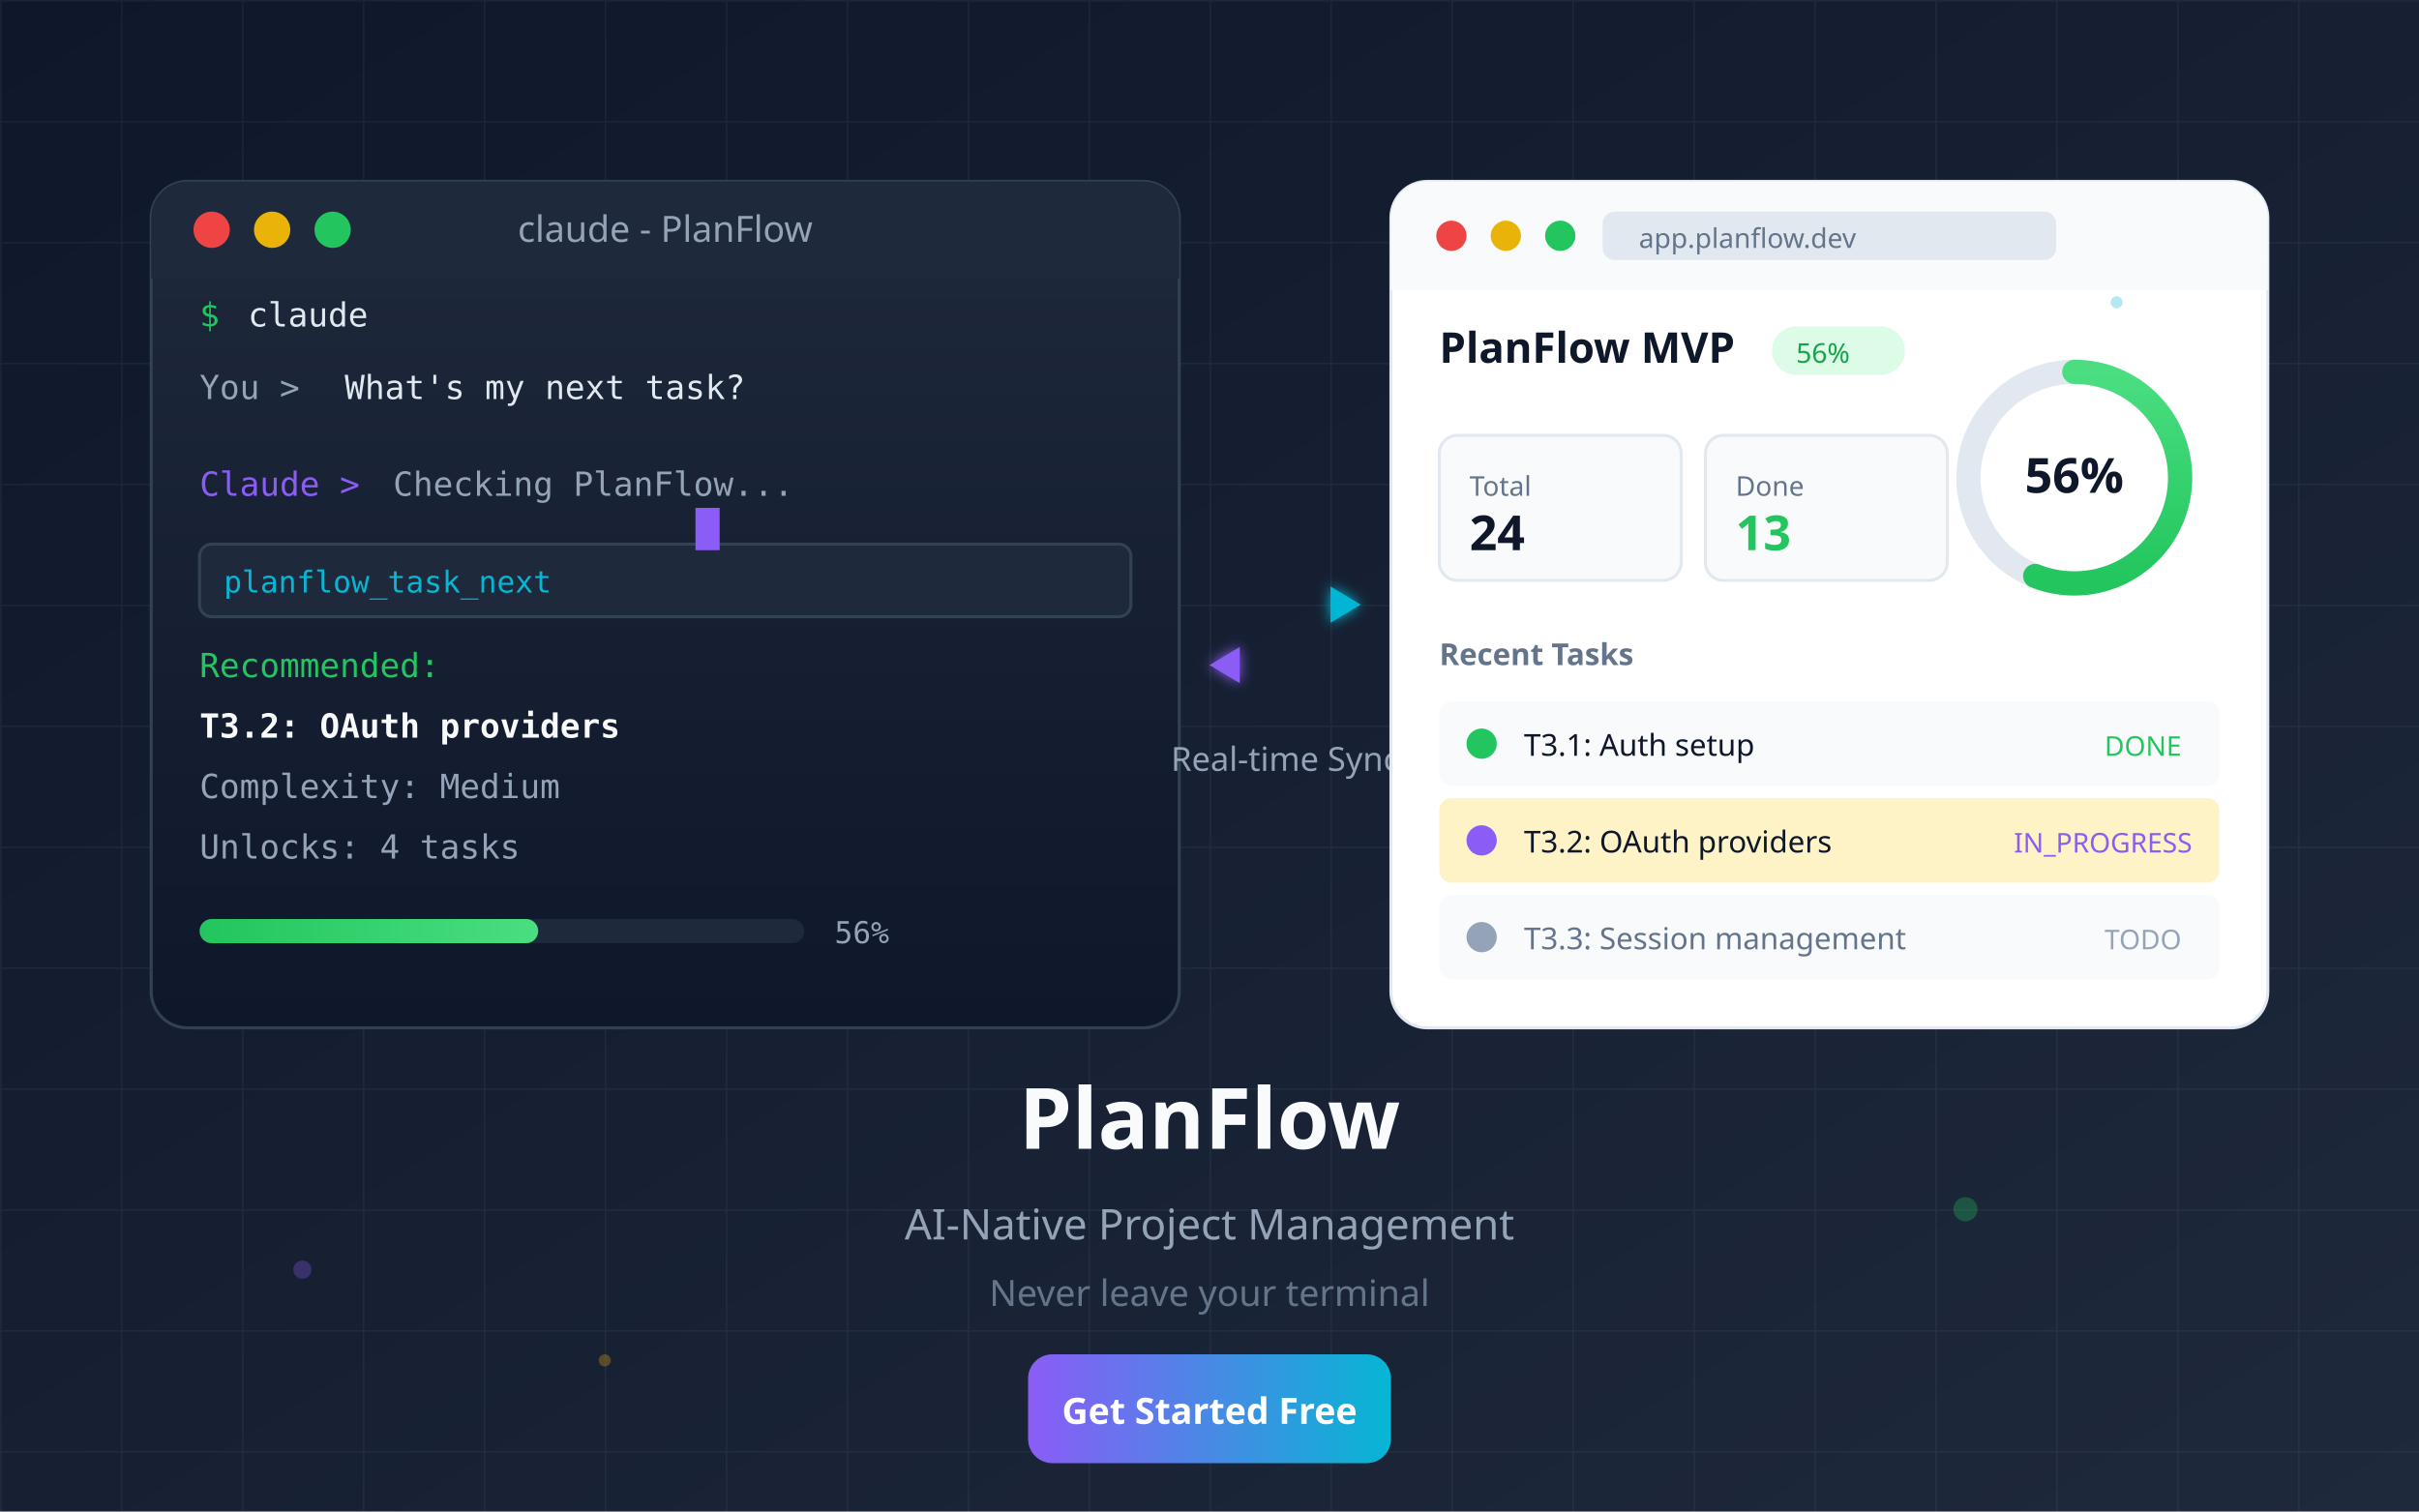
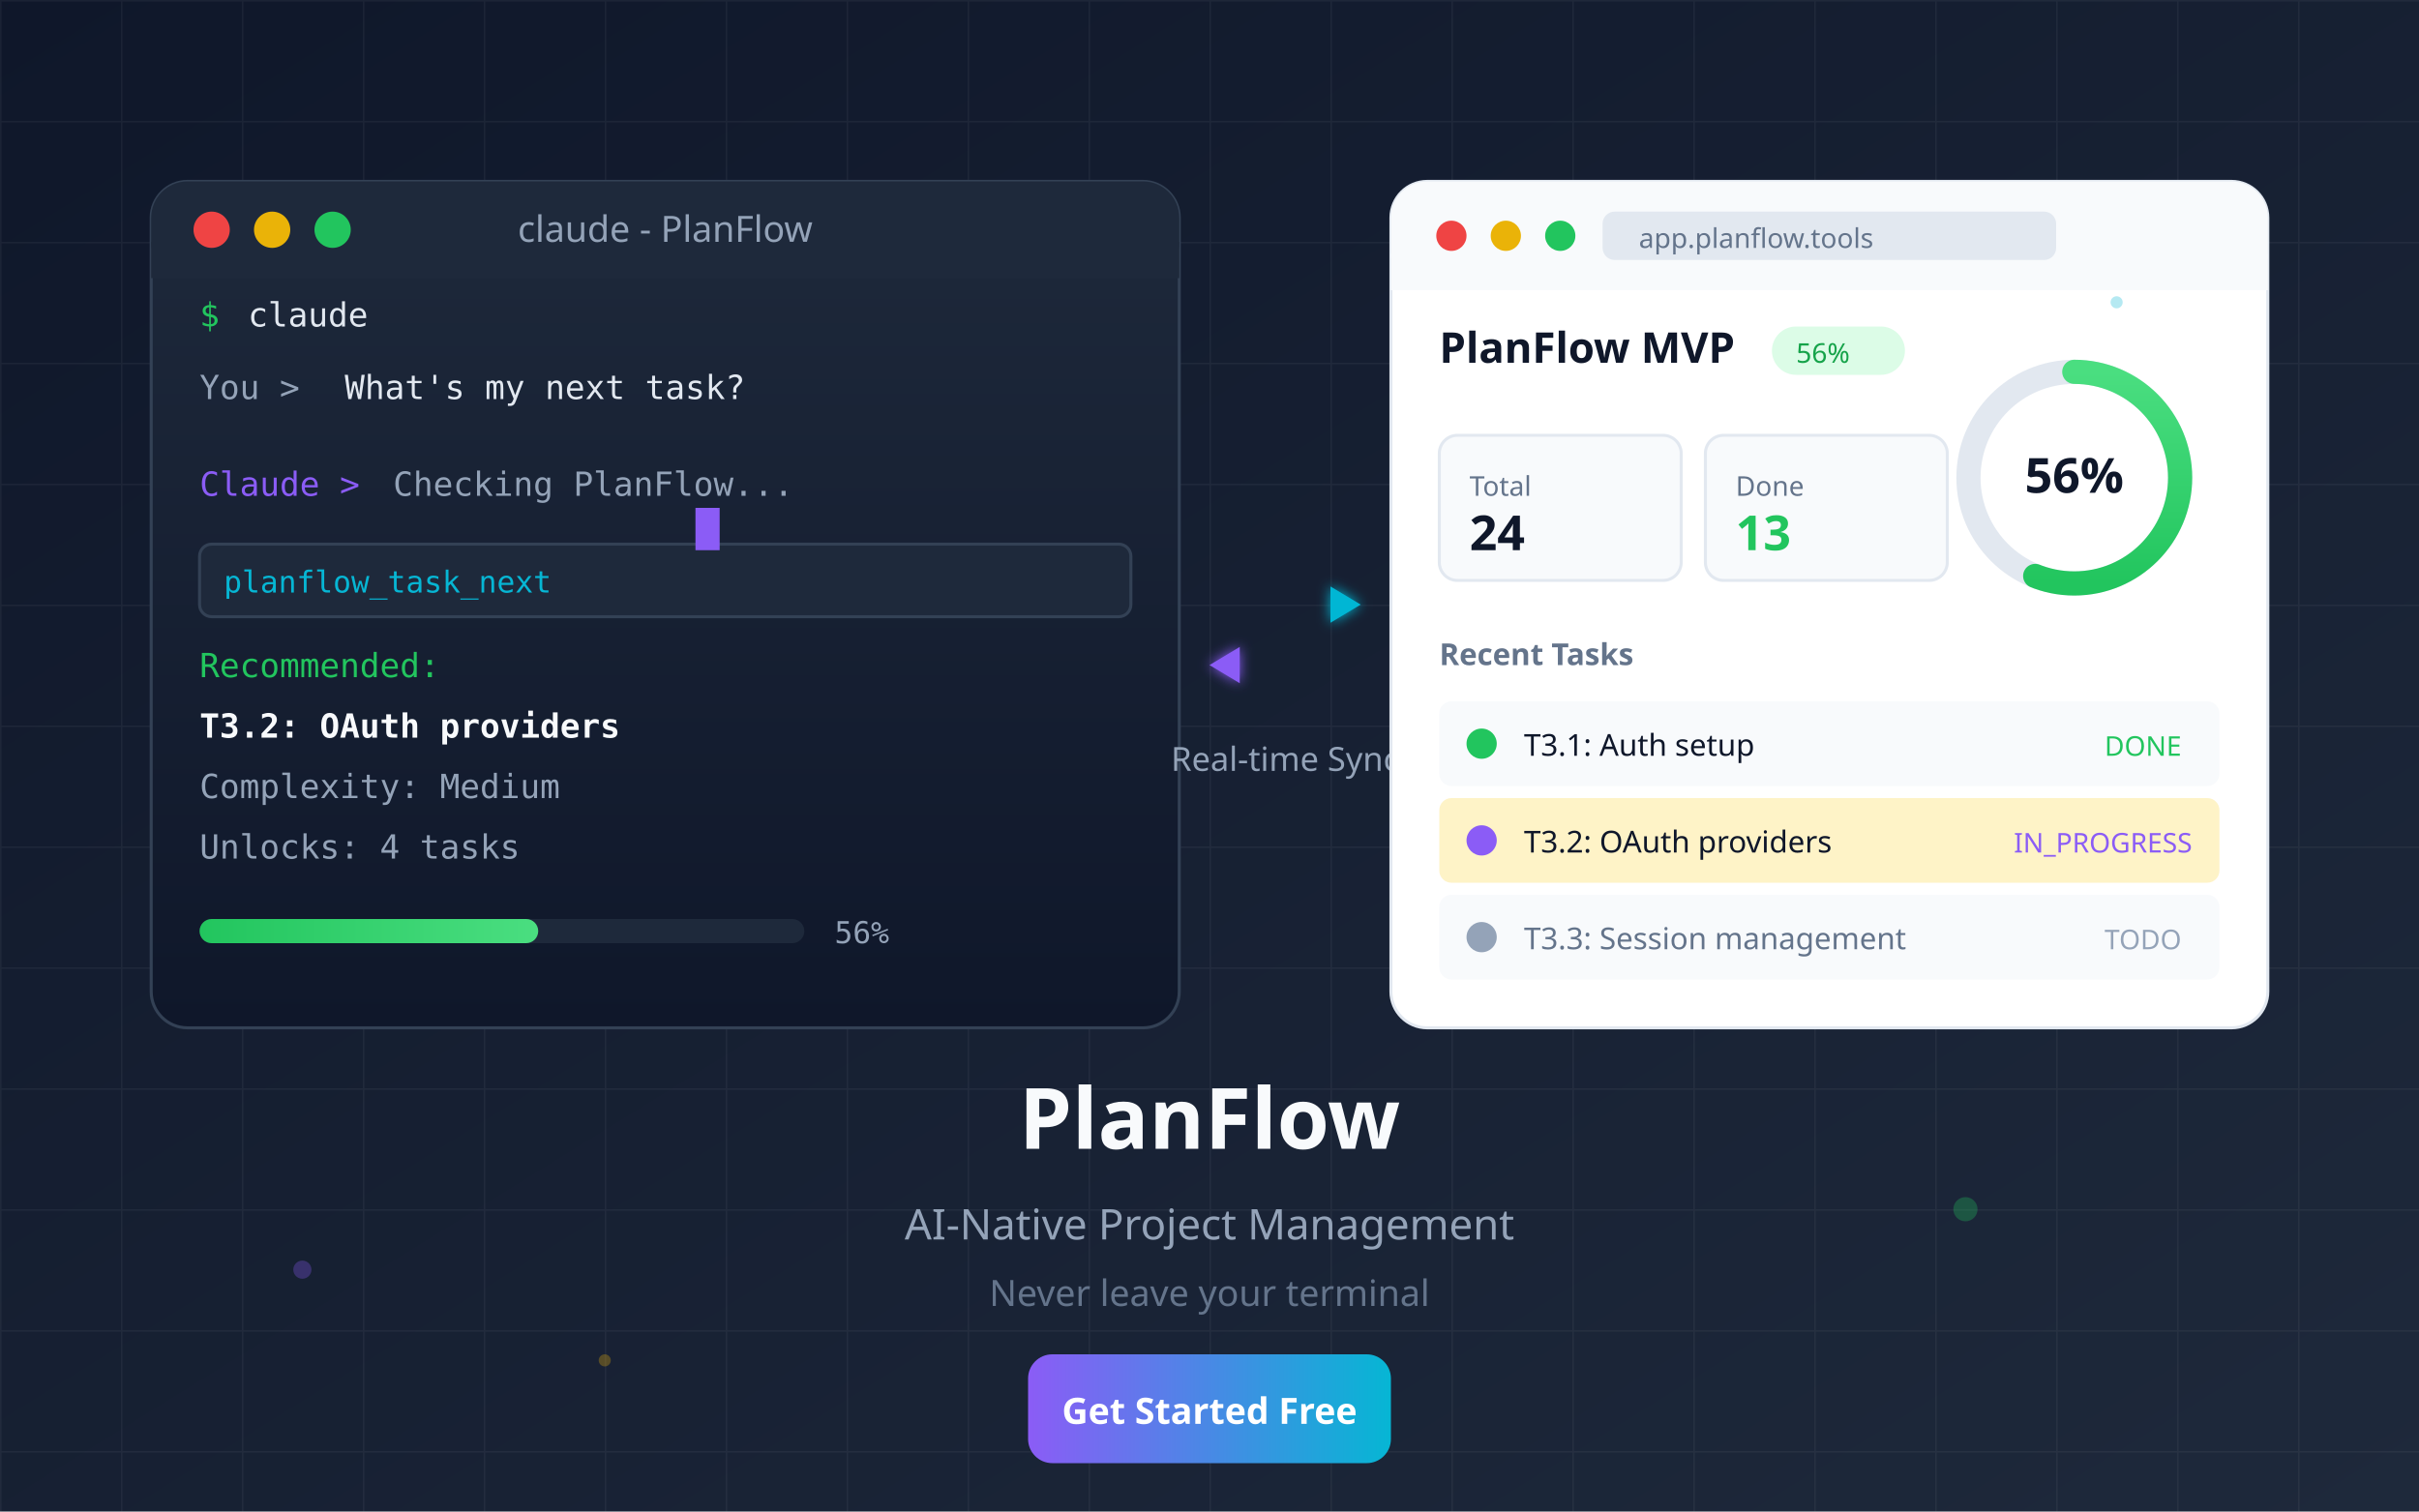
<svg xmlns="http://www.w3.org/2000/svg" viewBox="0 0 800 500" width="800" height="500">
  <defs>
    <linearGradient id="bgGradient" x1="0%" y1="0%" x2="100%" y2="100%">
      <stop offset="0%" style="stop-color:#0f172a" />
      <stop offset="100%" style="stop-color:#1e293b" />
    </linearGradient>
    <linearGradient id="terminalGradient" x1="0%" y1="0%" x2="0%" y2="100%">
      <stop offset="0%" style="stop-color:#1e293b" />
      <stop offset="100%" style="stop-color:#0f172a" />
    </linearGradient>
    <linearGradient id="accentGradient" x1="0%" y1="0%" x2="100%" y2="0%">
      <stop offset="0%" style="stop-color:#8b5cf6" />
      <stop offset="100%" style="stop-color:#06b6d4" />
    </linearGradient>
    <linearGradient id="progressGradient" x1="0%" y1="0%" x2="100%" y2="0%">
      <stop offset="0%" style="stop-color:#22c55e" />
      <stop offset="100%" style="stop-color:#4ade80" />
    </linearGradient>
    <filter id="glow" x="-50%" y="-50%" width="200%" height="200%">
      <feGaussianBlur stdDeviation="3" result="coloredBlur" />
      <feMerge>
        <feMergeNode in="coloredBlur" />
        <feMergeNode in="SourceGraphic" />
      </feMerge>
    </filter>
    <filter id="pulse" x="-50%" y="-50%" width="200%" height="200%">
      <feGaussianBlur stdDeviation="2" result="blur" />
      <feMerge>
        <feMergeNode in="blur" />
        <feMergeNode in="SourceGraphic" />
      </feMerge>
    </filter>
  </defs>
  <rect width="800" height="500" fill="url(#bgGradient)" />
  <g opacity="0.05">
    <pattern id="grid" width="40" height="40" patternUnits="userSpaceOnUse">
      <path d="M 40 0 L 0 0 0 40" fill="none" stroke="#fff" stroke-width="1" />
    </pattern>
    <rect width="800" height="500" fill="url(#grid)" />
  </g>
  <g transform="translate(50, 60)">
    <rect width="340" height="280" rx="12" fill="url(#terminalGradient)" stroke="#334155" stroke-width="1" />
    <rect width="340" height="32" rx="12" fill="#1e293b" />
    <rect y="20" width="340" height="12" fill="#1e293b" />
    <circle cx="20" cy="16" r="6" fill="#ef4444" />
    <circle cx="40" cy="16" r="6" fill="#eab308" />
    <circle cx="60" cy="16" r="6" fill="#22c55e" />
    <text x="170" y="20" text-anchor="middle" fill="#94a3b8" font-family="system-ui, sans-serif" font-size="12">claude - PlanFlow</text>
    <g transform="translate(16, 48)" font-family="'JetBrains Mono', 'Fira Code', monospace" font-size="11">
      <text y="0" fill="#22c55e">$</text>
      <text x="16" y="0" fill="#e2e8f0">claude</text>
      <text y="24" fill="#94a3b8">You &gt;</text>
      <text x="48" y="24" fill="#e2e8f0">What's my next task?</text>
      <text y="56" fill="#8b5cf6">Claude &gt;</text>
      <text x="64" y="56" fill="#94a3b8">Checking PlanFlow...</text>
      <rect y="72" width="308" height="24" rx="4" fill="#1e293b" stroke="#334155" />
      <text x="8" y="88" fill="#06b6d4" font-size="10">planflow_task_next</text>
      <text y="116" fill="#22c55e">Recommended:</text>
      <text y="136" fill="#f8fafc" font-weight="bold">T3.2: OAuth providers</text>
      <text y="156" fill="#94a3b8">Complexity: Medium</text>
      <text y="176" fill="#94a3b8">Unlocks: 4 tasks</text>
      <rect y="196" width="200" height="8" rx="4" fill="#1e293b" />
      <rect y="196" width="112" height="8" rx="4" fill="url(#progressGradient)">
        <animate attributeName="width" from="80" to="112" dur="2s" fill="freeze" begin="1s" />
      </rect>
      <text x="210" y="204" fill="#94a3b8" font-size="10">56%</text>
    </g>
    <rect x="180" y="108" width="8" height="14" fill="#8b5cf6">
      <animate attributeName="opacity" values="1;0;1" dur="1s" repeatCount="indefinite" />
    </rect>
  </g>
  <g transform="translate(400, 180)">
    <g filter="url(#pulse)">
      <path d="M 0 20 L 50 20" stroke="url(#accentGradient)" stroke-width="3" fill="none" stroke-linecap="round">
        <animate attributeName="stroke-dasharray" values="0,60;60,0" dur="1.5s" repeatCount="indefinite" />
      </path>
      <polygon points="50,20 40,14 40,26" fill="#06b6d4">
        <animate attributeName="opacity" values="0;1;1;0" dur="1.5s" repeatCount="indefinite" />
      </polygon>
      <path d="M 50 40 L 0 40" stroke="url(#accentGradient)" stroke-width="3" fill="none" stroke-linecap="round">
        <animate attributeName="stroke-dasharray" values="0,60;60,0" dur="1.5s" repeatCount="indefinite" begin="0.75s" />
      </path>
      <polygon points="0,40 10,34 10,46" fill="#8b5cf6">
        <animate attributeName="opacity" values="0;1;1;0" dur="1.5s" repeatCount="indefinite" begin="0.75s" />
      </polygon>
    </g>
    <text x="25" y="75" text-anchor="middle" fill="#94a3b8" font-family="system-ui, sans-serif" font-size="11">Real-time Sync</text>
  </g>
  <g transform="translate(460, 60)">
    <rect width="290" height="280" rx="12" fill="#ffffff" stroke="#e2e8f0" stroke-width="1" />
    <rect width="290" height="36" rx="12" fill="#f8fafc" />
    <rect y="24" width="290" height="12" fill="#f8fafc" />
    <circle cx="20" cy="18" r="5" fill="#ef4444" />
    <circle cx="38" cy="18" r="5" fill="#eab308" />
    <circle cx="56" cy="18" r="5" fill="#22c55e" />
    <rect x="70" y="10" width="150" height="16" rx="4" fill="#e2e8f0" />
-     <text x="82" y="22" fill="#64748b" font-family="system-ui, sans-serif" font-size="9">app.planflow.dev</text>
+     <text x="82" y="22" fill="#64748b" font-family="system-ui, sans-serif" font-size="9">app.planflow.tools</text>
    <g transform="translate(16, 48)">
      <text y="12" fill="#0f172a" font-family="system-ui, sans-serif" font-size="14" font-weight="bold">PlanFlow MVP</text>
      <rect x="110" y="0" width="44" height="16" rx="8" fill="#dcfce7" />
      <text x="118" y="12" fill="#16a34a" font-family="system-ui, sans-serif" font-size="9">56%</text>
      <g transform="translate(210, 50)">
        <circle cx="0" cy="0" r="35" fill="none" stroke="#e2e8f0" stroke-width="8" />
        <circle cx="0" cy="0" r="35" fill="none" stroke="url(#progressGradient)" stroke-width="8" stroke-dasharray="123.2 220" stroke-linecap="round" transform="rotate(-90)">
          <animate attributeName="stroke-dasharray" from="88 220" to="123.2 220" dur="2s" fill="freeze" begin="1s" />
        </circle>
        <text x="0" y="5" text-anchor="middle" fill="#0f172a" font-family="system-ui, sans-serif" font-size="16" font-weight="bold">56%</text>
      </g>
      <g transform="translate(0, 36)">
        <rect width="80" height="48" rx="6" fill="#f8fafc" stroke="#e2e8f0" />
        <text x="10" y="20" fill="#64748b" font-family="system-ui, sans-serif" font-size="9">Total</text>
        <text x="10" y="38" fill="#0f172a" font-family="system-ui, sans-serif" font-size="16" font-weight="bold">24</text>
        <rect x="88" width="80" height="48" rx="6" fill="#f8fafc" stroke="#e2e8f0" />
        <text x="98" y="20" fill="#64748b" font-family="system-ui, sans-serif" font-size="9">Done</text>
        <text x="98" y="38" fill="#22c55e" font-family="system-ui, sans-serif" font-size="16" font-weight="bold">13</text>
      </g>
      <g transform="translate(0, 100)">
        <text y="12" fill="#64748b" font-family="system-ui, sans-serif" font-size="10" font-weight="600">Recent Tasks</text>
        <g transform="translate(0, 24)">
          <rect width="258" height="28" rx="4" fill="#f8fafc" />
          <circle cx="14" cy="14" r="5" fill="#22c55e" />
          <text x="28" y="18" fill="#0f172a" font-family="system-ui, sans-serif" font-size="10">T3.1: Auth setup</text>
          <text x="220" y="18" fill="#22c55e" font-family="system-ui, sans-serif" font-size="9">DONE</text>
        </g>
        <g transform="translate(0, 56)">
          <rect width="258" height="28" rx="4" fill="#fef3c7" />
          <circle cx="14" cy="14" r="5" fill="#8b5cf6" />
          <text x="28" y="18" fill="#0f172a" font-family="system-ui, sans-serif" font-size="10">T3.2: OAuth providers</text>
          <text x="190" y="18" fill="#8b5cf6" font-family="system-ui, sans-serif" font-size="9">IN_PROGRESS</text>
          <animate attributeName="opacity" values="1;0.7;1" dur="2s" repeatCount="indefinite" />
        </g>
        <g transform="translate(0, 88)">
          <rect width="258" height="28" rx="4" fill="#f8fafc" />
          <circle cx="14" cy="14" r="5" fill="#94a3b8" />
          <text x="28" y="18" fill="#64748b" font-family="system-ui, sans-serif" font-size="10">T3.3: Session management</text>
          <text x="220" y="18" fill="#94a3b8" font-family="system-ui, sans-serif" font-size="9">TODO</text>
        </g>
      </g>
    </g>
  </g>
  <g transform="translate(400, 380)">
    <text x="0" y="0" text-anchor="middle" fill="#f8fafc" font-family="system-ui, sans-serif" font-size="28" font-weight="bold">
      PlanFlow
    </text>
    <text x="0" y="30" text-anchor="middle" fill="#94a3b8" font-family="system-ui, sans-serif" font-size="14">
      AI-Native Project Management
    </text>
    <text x="0" y="52" text-anchor="middle" fill="#64748b" font-family="system-ui, sans-serif" font-size="12">
      Never leave your terminal
    </text>
    <g transform="translate(-60, 68)">
      <rect width="120" height="36" rx="8" fill="url(#accentGradient)" />
      <text x="60" y="23" text-anchor="middle" fill="#ffffff" font-family="system-ui, sans-serif" font-size="12" font-weight="600">Get Started Free</text>
    </g>
  </g>
  <g opacity="0.3">
    <circle cx="100" cy="420" r="3" fill="#8b5cf6">
      <animate attributeName="cy" values="420;400;420" dur="3s" repeatCount="indefinite" />
    </circle>
    <circle cx="700" cy="100" r="2" fill="#06b6d4">
      <animate attributeName="cy" values="100;80;100" dur="4s" repeatCount="indefinite" />
    </circle>
    <circle cx="650" cy="400" r="4" fill="#22c55e">
      <animate attributeName="cy" values="400;380;400" dur="3.5s" repeatCount="indefinite" />
    </circle>
    <circle cx="200" cy="450" r="2" fill="#eab308">
      <animate attributeName="cy" values="450;430;450" dur="2.5s" repeatCount="indefinite" />
    </circle>
  </g>
</svg>
